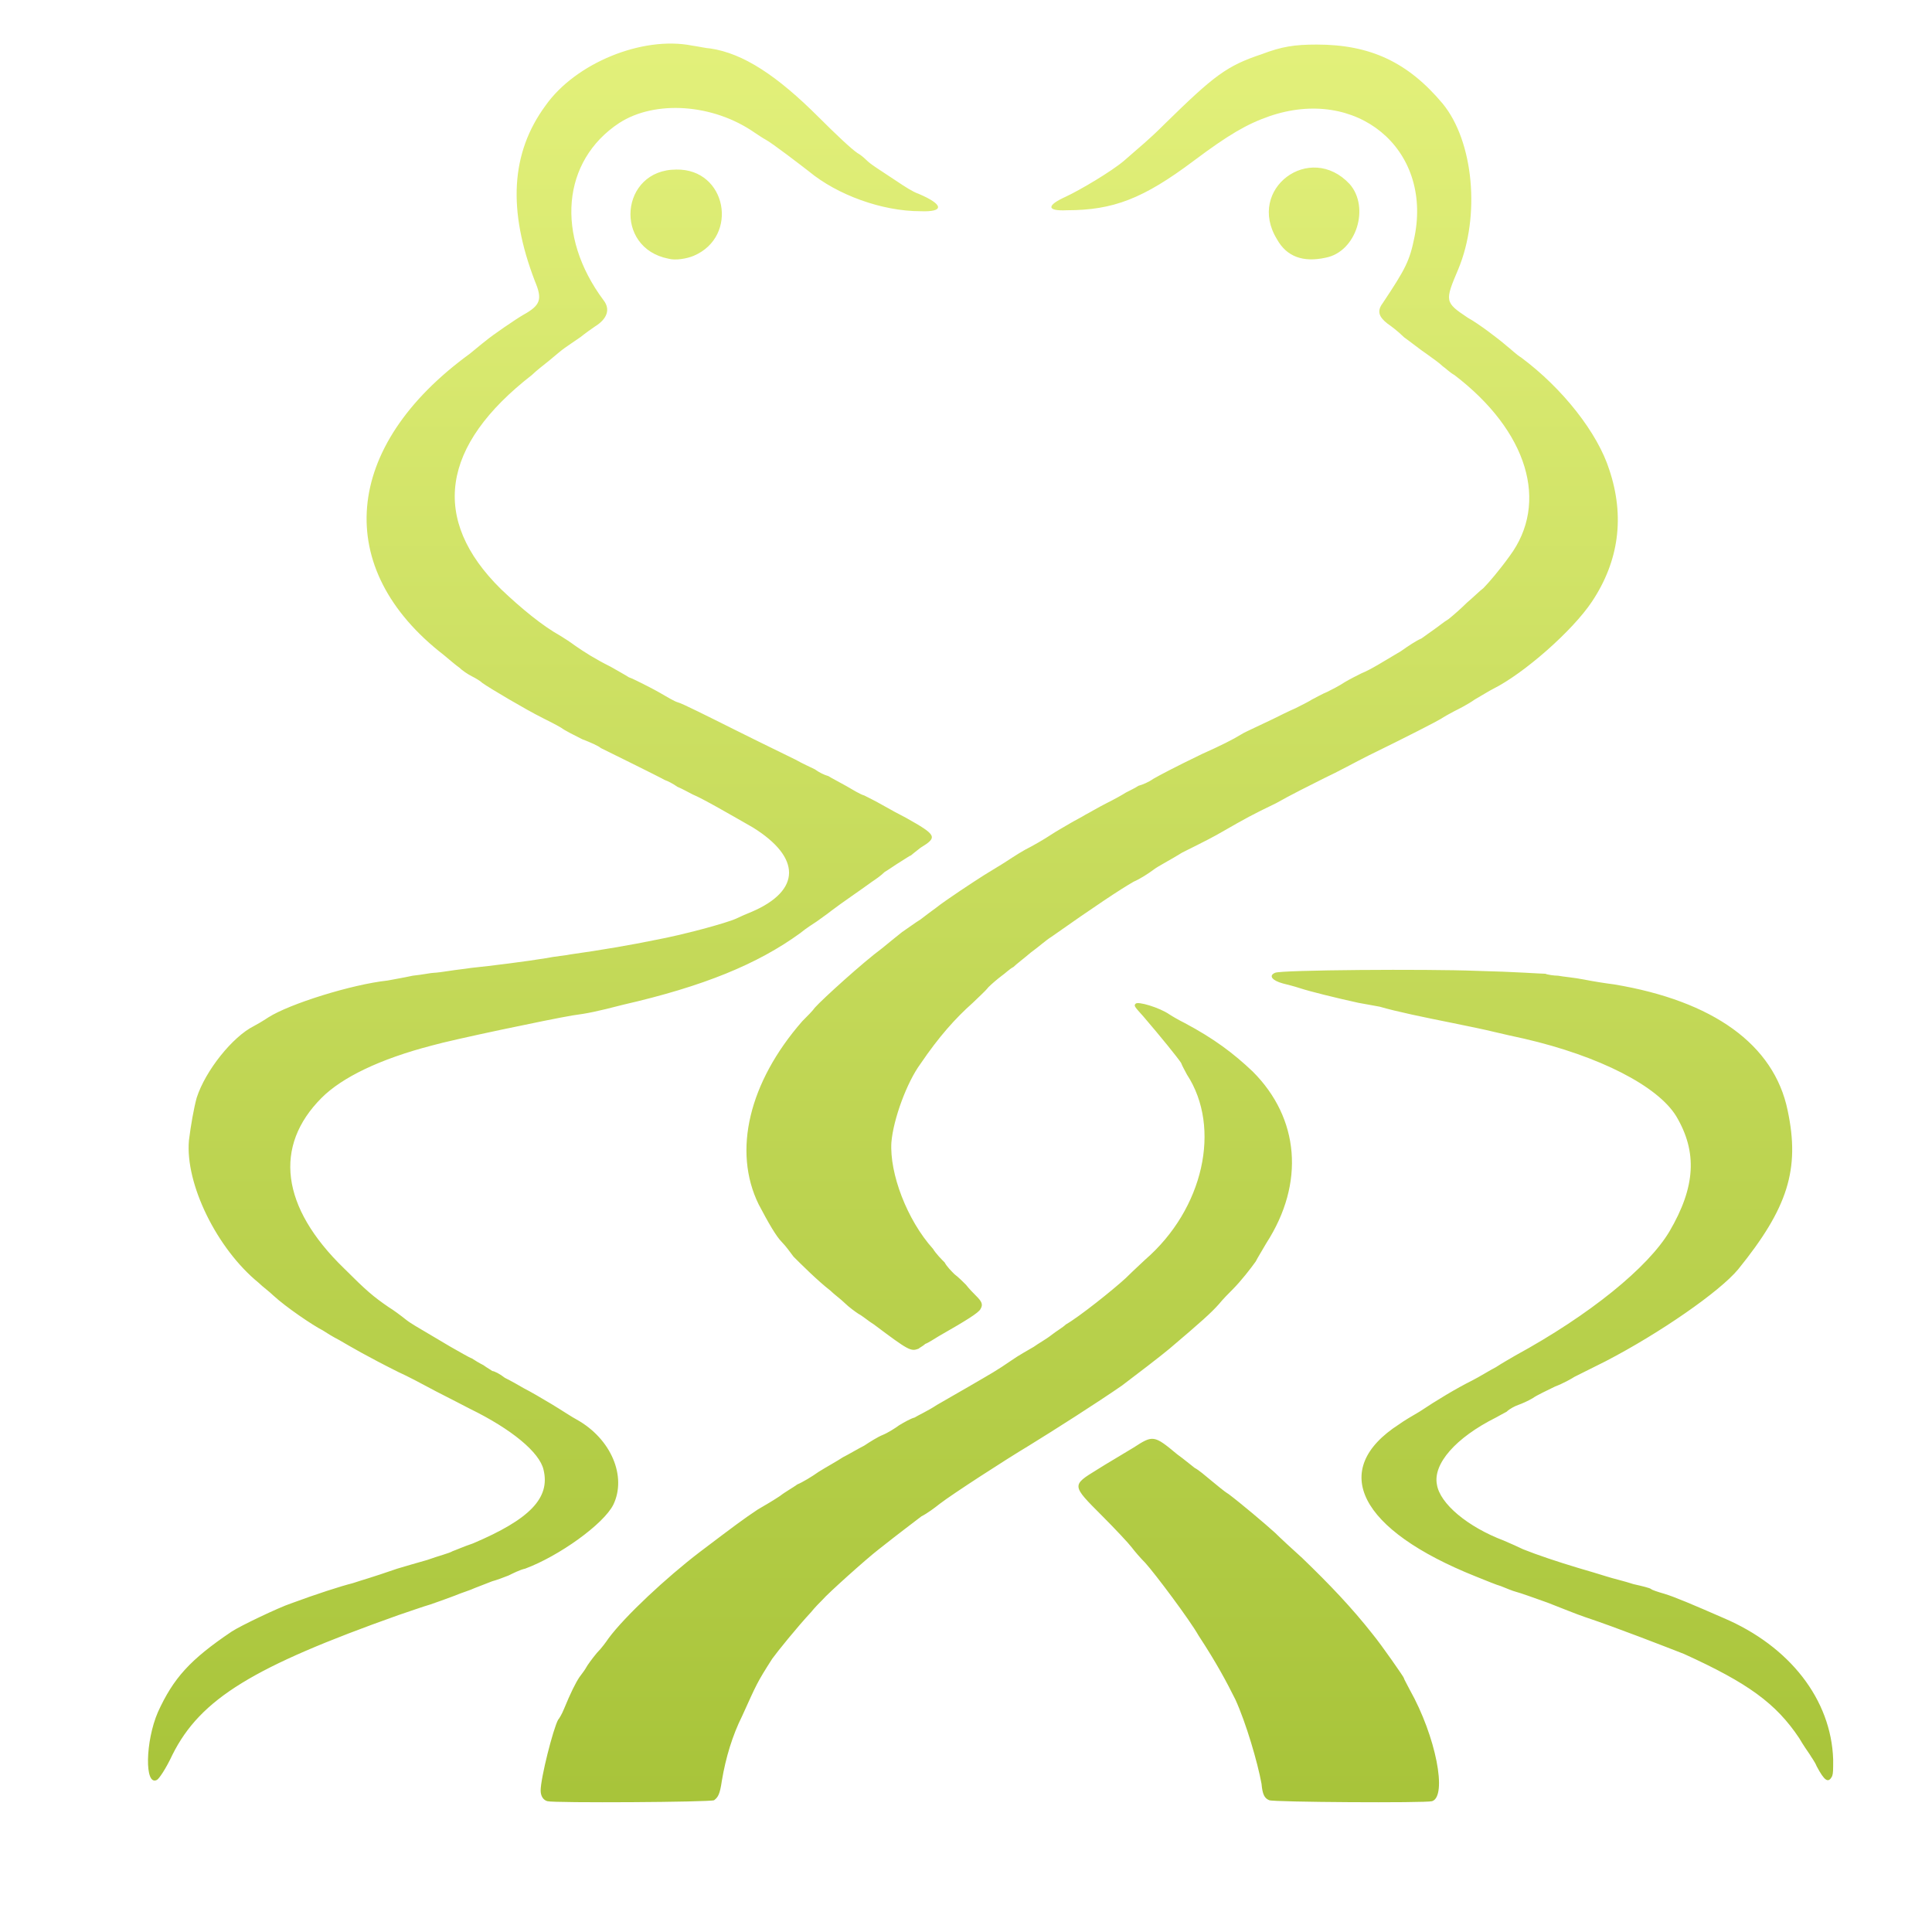
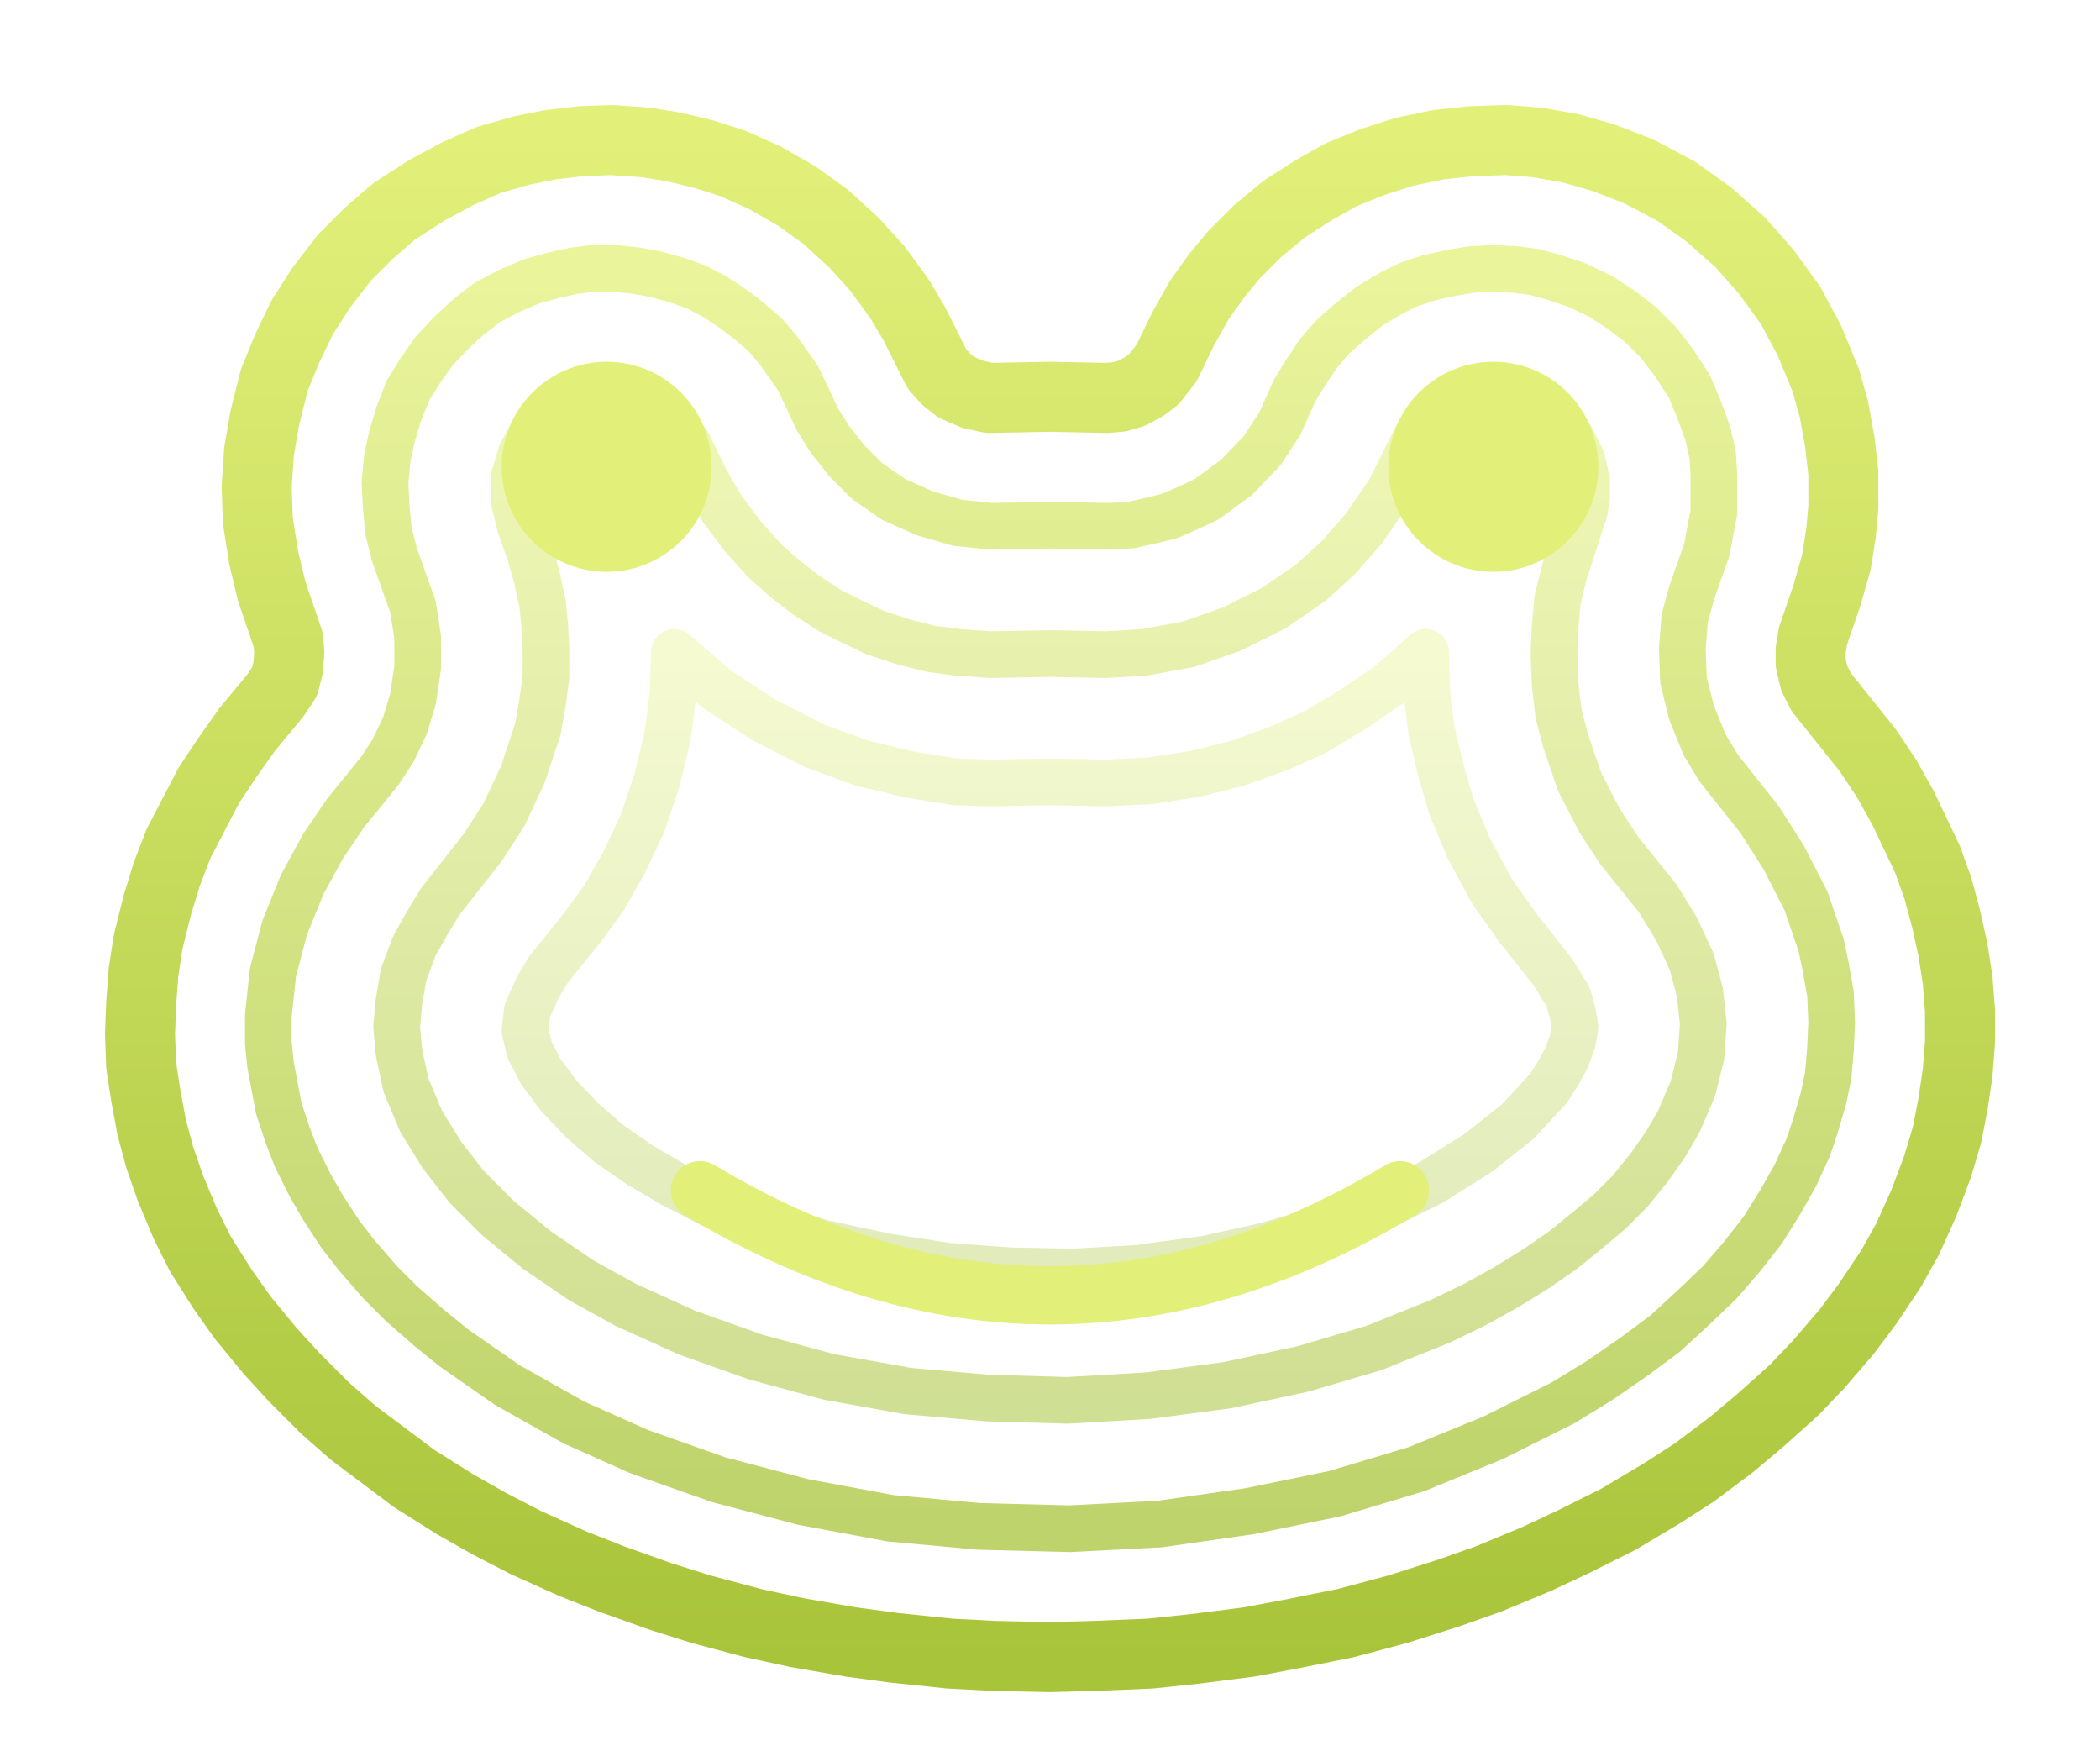
- <svg xmlns="http://www.w3.org/2000/svg" viewBox="0 0 199.4 197.6">
+ <svg xmlns="http://www.w3.org/2000/svg" viewBox="10 30 180 150">
  <defs>
    <linearGradient id="g" x1="0" y1="0" x2="0" y2="1">
      <stop offset="0" stop-color="#E2F07A" />
      <stop offset="1" stop-color="#A8C43A" />
    </linearGradient>
  </defs>
-   <path fill="url(#g)" fill-rule="evenodd" d="M73.7 185.8C74.1 185.5 74.3 185.2 74.5 183.8C74.9 181.4 75.6 179.1 76.6 177.1C78.1 173.8 78.1 173.7 79.7 171.2C80.2 170.5 82.3 167.9 83.7 166.4C84.1 165.9 84.6 165.4 84.9 165.1C85.4 164.5 89.4 160.9 90.7 159.9C93.1 158 94.2 157.2 95.1 156.5C95.7 156.2 96.5 155.6 97 155.2C98.3 154.2 103.7 150.7 106.2 149.2C108.8 147.6 113.2 144.8 115.8 143C117 142.1 120 139.8 120.7 139.2C124 136.4 125 135.5 125.8 134.6C126.2 134.1 126.9 133.4 127.2 133.1C128.1 132.2 129.1 130.9 129.6 130.2C129.8 129.8 130.3 129 130.7 128.3C134.7 122.1 134.1 115.4 129.3 110.6C127.3 108.7 125.3 107.2 122.3 105.6C121.7 105.3 121 104.9 120.7 104.7C119.7 104 117.4 103.3 117.2 103.6C117 103.8 117.1 103.9 118 104.9C119.8 107 121.5 109.1 121.9 109.7C122 110 122.3 110.5 122.5 110.9C126.1 116.4 124.2 124.8 118.2 130C117.9 130.3 117 131.1 116.2 131.9C114.9 133.1 111.4 135.9 110 136.7C109.7 137 109 137.4 108.5 137.8C108 138.2 107.1 138.7 106.7 139C106.2 139.3 105.1 139.9 104.4 140.4C102.8 141.5 102.4 141.7 100 143.1C99.1 143.6 97.6 144.5 96.7 145C95.8 145.6 94.7 146.1 94.4 146.3C94 146.4 93.3 146.8 92.8 147.1C92.4 147.4 91.6 147.9 91.1 148.1C90.6 148.3 89.8 148.8 89.2 149.2C88.6 149.5 87.6 150.1 87 150.4C86.4 150.8 85.3 151.4 84.5 151.9C83.8 152.4 82.8 153 82.3 153.2C81.9 153.5 81 154 80.5 154.4C79.9 154.8 78.9 155.4 78.2 155.8C76.7 156.8 75.9 157.4 72.2 160.2C68.8 162.8 64.5 166.8 62.8 169.1C62.6 169.4 62.1 170.1 61.6 170.6C61.1 171.2 60.6 171.9 60.5 172.1C60.4 172.3 60.1 172.7 59.8 173.1C59.4 173.7 58.9 174.7 58.2 176.4C58 176.9 57.7 177.4 57.6 177.5C57.1 178.4 55.8 183.5 55.8 184.8C55.8 185.4 56.1 185.8 56.5 185.9C57.2 186.1 73.3 186 73.7 185.8ZM147.8 185.9C149.4 185.4 148.2 179.2 145.5 174.4C145.2 173.8 144.9 173.3 144.9 173.2C144.9 173.1 142.6 169.8 141.7 168.7C139.5 165.9 137.2 163.5 134.4 160.8C133.4 159.9 132.1 158.7 131.6 158.2C130.5 157.2 128 155.1 126.8 154.2C126.3 153.9 125.5 153.2 125 152.8C124.4 152.3 123.7 151.7 123.3 151.5C122.9 151.2 122.2 150.6 121.5 150.1C119.1 148.1 119 148.1 117 149.4C115.7 150.2 114.3 151 113.2 151.7C110.6 153.3 110.6 153.3 113.7 156.4C115.1 157.8 116.5 159.3 116.8 159.7C117.1 160.1 117.7 160.8 118.2 161.3C119.2 162.4 122.8 167.2 123.7 168.8C125.6 171.7 126.6 173.6 127.5 175.4C128.6 177.8 129.8 181.9 130.2 184.1C130.3 185.2 130.5 185.6 131 185.8C131.4 186 147.1 186.1 147.8 185.9ZM16.2 183.7C16.4 183.6 17.1 182.6 17.8 181.1C20.7 175.3 26.2 172 41.1 166.7C42.3 166.3 43.7 165.8 44.4 165.6C45 165.4 46.1 165 46.9 164.7C47.6 164.4 48.6 164.1 49 163.9C49.5 163.7 50.3 163.4 50.8 163.2C51.2 163.1 52 162.8 52.5 162.6C52.9 162.4 53.7 162 54.2 161.9C57.7 160.6 62.3 157.3 63.3 155.3C64.7 152.4 63.1 148.5 59.5 146.5C59.1 146.3 57.9 145.5 56.9 144.9C55.9 144.3 54.7 143.6 54.1 143.3C53.6 143 52.7 142.5 52.1 142.2C51.6 141.8 51 141.5 50.8 141.5C50.7 141.4 50.3 141.2 49.9 140.9C49.5 140.7 49 140.4 48.7 140.2C48.4 140.1 47.4 139.5 46.5 139C45.5 138.4 44.3 137.7 43.8 137.4C43.3 137.1 42.4 136.6 41.9 136.2C41.4 135.8 40.6 135.2 40.1 134.9C38.5 133.8 37.8 133.2 35.5 130.9C29 124.6 28.2 118.3 33.2 113.3C35.3 111.2 39.2 109.3 44.6 107.9C46.7 107.3 56.7 105.2 59.1 104.8C60.6 104.6 61.6 104.4 64.3 103.7C72.6 101.8 78.2 99.5 82.6 96.3C83.2 95.8 84 95.3 84.3 95.1C84.7 94.8 85.3 94.4 85.8 94C86.7 93.3 89.2 91.6 90 91C90.3 90.8 90.9 90.4 91.3 90C91.8 89.7 92.5 89.2 93 88.9C93.5 88.6 93.9 88.3 94 88.3C94.1 88.2 94.5 87.9 95 87.5C96.8 86.4 96.7 86.2 93.5 84.4C92.9 84.1 91.8 83.5 91.1 83.1C90.4 82.7 89.6 82.3 89.2 82.1C88.8 82 88 81.5 87.3 81.1C86.6 80.7 85.8 80.3 85.5 80.1C85.1 80 84.5 79.7 84.1 79.4C83.7 79.2 82.8 78.8 82.1 78.4C81.5 78.1 78.6 76.7 75.8 75.3C73 73.9 70.4 72.6 70 72.5C69.6 72.4 68.8 71.9 68.1 71.5C67.4 71.1 66.6 70.7 66.2 70.5C65.8 70.3 65.2 70 64.9 69.9C64.6 69.7 63.7 69.2 63 68.8C61.4 68 60.3 67.3 59.3 66.6C58.9 66.3 58.3 65.9 57.8 65.6C56 64.6 53.8 62.8 51.7 60.8C44.4 53.6 45.5 46 54.9 38.7C55.3 38.3 56.2 37.6 56.7 37.2C57.3 36.7 58 36.1 58.3 35.9C58.6 35.7 59.3 35.2 59.9 34.8C60.4 34.4 61.1 33.9 61.4 33.7C62.7 32.9 63 31.9 62.3 31C57.3 24.3 58 16.6 63.9 12.7C67.6 10.3 73.6 10.7 77.9 13.7C78.2 13.9 78.8 14.3 79 14.4C79.6 14.7 82.6 17 83.5 17.7C86.4 20.1 91 21.8 95 21.8C97.5 21.9 97.4 21.1 94.8 20C94.2 19.8 93.3 19.2 92.7 18.8C90.6 17.4 89.9 17 89.4 16.5C89.1 16.2 88.7 15.9 88.5 15.8C87.9 15.4 86.3 13.9 84.5 12.1C80.2 7.8 76.7 5.5 73.3 5C73 5 72.1 4.8 71.4 4.7C66.3 3.7 59.4 6.5 56.3 10.9C52.7 15.8 52.4 21.7 55.2 29C56 30.9 55.8 31.5 54 32.5C53.3 32.9 50.8 34.6 50.1 35.2C49.7 35.5 49 36.1 48.5 36.5C35.3 46.1 34.3 58.7 45.8 67.6C46.4 68.1 47.1 68.7 47.4 68.9C47.7 69.2 48.3 69.6 48.7 69.8C49.1 70 49.6 70.3 49.8 70.5C50.5 71 54.2 73.2 56 74.1C56.6 74.4 57.4 74.8 57.9 75.1C58.3 75.4 59.3 75.9 60.1 76.3C60.9 76.6 61.8 77 62 77.2C62.6 77.5 67.9 80.1 68.6 80.5C68.9 80.6 69.5 80.9 69.9 81.2C70.4 81.4 71.1 81.8 71.5 82C72.5 82.4 75.6 84.2 77.7 85.4C82.7 88.5 82.7 91.9 77.6 94.1C77.1 94.3 76.4 94.6 76 94.8C74.9 95.3 70.4 96.5 67.7 97C65.3 97.5 61.8 98.1 58.9 98.5C58.5 98.6 57.3 98.7 56.3 98.9C54.5 99.2 50.6 99.7 48.6 99.9C48 100 47 100.1 46.4 100.2C45.8 100.3 45 100.4 44.8 100.4C44.5 100.4 43.6 100.6 42.6 100.7C41.7 100.9 40.5 101.1 40 101.2C36.3 101.6 29.9 103.6 27.7 105C27.1 105.4 26.4 105.8 26.2 105.9C24 107 21.2 110.5 20.3 113.3C20 114.4 19.7 116.1 19.5 117.7C19.1 122.2 22.4 128.9 26.7 132.4C27.1 132.8 27.8 133.3 28.2 133.7C29.5 134.9 32.3 136.8 33.3 137.3C33.6 137.5 34.4 138 35 138.3C36.2 139 37.9 140 41.1 141.6C42 142 43.7 142.9 45 143.6C46.4 144.3 47.9 145.1 48.5 145.4C52.8 147.5 55.7 149.9 56.1 151.7C56.8 154.6 54.7 156.8 48.8 159.3C47.9 159.6 47 160 46.7 160.1C46.4 160.3 45.2 160.6 44.1 161C43 161.3 41.7 161.7 41 161.9C38.1 162.9 37.6 163 36.4 163.4C35.2 163.7 32.7 164.5 30 165.5C28.8 165.9 24.8 167.8 23.9 168.4C19.6 171.3 17.9 173.2 16.3 176.7C15 179.7 14.9 184.4 16.2 183.7ZM189.1 183.3C189.2 183 189.2 182.7 189.2 181.6C189 175.4 184.7 169.9 177.9 167C174.7 165.6 172.8 164.8 171.8 164.5C171.1 164.3 170.5 164.1 170.4 164C170.3 163.9 169.5 163.7 168.6 163.5C167.7 163.2 166.4 162.9 165.8 162.7C165.2 162.5 163.8 162.1 162.8 161.8C160.8 161.2 158.7 160.5 157.2 159.9C156.8 159.7 155.9 159.3 155.2 159C151.5 157.6 148.6 155.2 148.3 153.2C147.9 151.1 150.2 148.4 154.4 146.3C154.6 146.2 155.1 145.9 155.5 145.7C155.8 145.4 156.4 145.1 156.7 145C157 144.9 157.7 144.6 158.2 144.3C158.6 144 159.7 143.5 160.5 143.1C161.3 142.8 162.2 142.3 162.5 142.1C162.9 141.9 164.3 141.2 165.7 140.5C171.3 137.6 177.5 133.3 179.4 131C184.5 124.7 185.8 120.7 184.5 114.6C183.1 107.8 176.8 103.3 166.6 101.6C165.8 101.5 164.5 101.3 163.5 101.1C162.5 100.9 161.3 100.8 160.8 100.7C160.4 100.7 159.7 100.6 159.5 100.5C159 100.5 156.5 100.3 152.4 100.2C147.3 100 132.2 100.1 131.6 100.4C130.9 100.7 131.3 101.2 132.4 101.5C132.8 101.6 133.6 101.8 134.2 102C135.1 102.3 137.9 103 140.2 103.5C140.8 103.6 141.8 103.8 142.4 103.9C144.1 104.4 147 105 150 105.6C151.5 105.9 153.4 106.3 154.2 106.5C155 106.7 156.4 107 157.3 107.2C165.1 109 171.1 112.1 173 115.2C175.2 118.9 175 122.5 172.3 127.1C170.1 130.8 164.1 135.7 156.4 139.9C155.9 140.2 155 140.7 154.4 141.1C153.8 141.4 152.7 142.1 151.9 142.5C150.3 143.3 148.3 144.5 146.5 145.7C145.8 146.1 144.8 146.7 144.4 147C137.1 151.7 140.3 157.9 152.3 162.7C153.3 163.1 154.5 163.6 154.9 163.7C155.4 163.9 156.1 164.2 156.5 164.3C156.9 164.4 158.3 164.9 159.7 165.4C161 165.9 162.7 166.6 163.6 166.9C166.9 168 172 170 173.8 170.7C180.4 173.7 183.3 175.8 185.7 179.4C186.1 180.1 186.6 180.8 186.8 181.1C186.9 181.3 187.3 181.8 187.5 182.3C188.3 183.8 188.7 184.1 189.1 183.3ZM94.8 139.2C94.9 139.1 95.3 138.9 95.5 138.7C95.8 138.6 96.4 138.2 96.9 137.9C99.7 136.3 101 135.5 101.2 135.1C101.5 134.6 101.3 134.3 100.7 133.7C100.5 133.5 100 133 99.7 132.6C99.4 132.3 98.9 131.8 98.5 131.5C98.2 131.2 97.7 130.7 97.5 130.3C97.2 130 96.6 129.4 96.3 128.9C93.6 125.9 91.8 121.1 92 117.9C92.2 115.5 93.6 111.7 95 109.8C96.9 107 98.6 105.1 100.4 103.5C100.9 103 101.7 102.3 102 101.9C102.4 101.5 103 101 103.4 100.7C103.7 100.5 104.2 100 104.6 99.8C104.9 99.5 105.7 98.9 106.4 98.3C107.1 97.8 108 97 108.5 96.7C112.9 93.6 115.6 91.8 117 91C117.7 90.7 118.6 90.1 119 89.8C119.5 89.4 120.9 88.7 122 88C124.6 86.7 125.2 86.4 126.4 85.7C128.5 84.5 129.2 84.1 131.7 82.9C133.1 82.1 135.3 81 136.7 80.3C138 79.7 140 78.6 141.2 78C145.3 76 148.2 74.5 148.7 74.2C149 74 149.7 73.6 150.1 73.4C150.5 73.2 151.5 72.7 152.2 72.2C152.9 71.8 153.7 71.3 154.1 71.1C157.3 69.5 162.3 65.1 164.3 62.1C167.1 57.9 167.7 53.3 166.1 48.5C164.9 44.7 161.3 40.1 157 36.9C156.5 36.6 155.9 36 155.5 35.7C154.7 35 152.6 33.4 151.5 32.8C149.1 31.2 149.1 31.1 150.5 27.8C152.8 22.3 152.1 14.6 148.9 10.7C145.3 6.4 141.4 4.6 135.9 4.6C133.6 4.6 132.3 4.8 130.2 5.6C126.6 6.8 125.3 7.8 120.2 12.8C118.5 14.5 117.7 15.1 116 16.6C114.7 17.7 111.5 19.6 110 20.3C108 21.2 108 21.8 110.1 21.7C114.9 21.7 118 20.5 123.2 16.6C126.8 13.9 128.7 12.8 131 12C140 8.9 147.8 15.3 146 24.4C145.5 26.9 145.1 27.7 142.7 31.3C142.1 32.1 142.3 32.7 143.2 33.4C143.5 33.6 144.3 34.2 144.9 34.8C145.6 35.3 146.6 36.1 147.2 36.5C147.9 37 148.6 37.5 148.9 37.8C149.2 38 149.7 38.5 150.1 38.7C157.7 44.5 159.9 51.9 155.8 57.4C154.8 58.8 153.6 60.2 153.1 60.7C152.7 61 152 61.7 151.4 62.2C150.8 62.8 150 63.5 149.5 63.9C149 64.2 148.4 64.7 148.1 64.9C147.7 65.2 147.1 65.6 146.7 65.9C146.2 66.1 145.3 66.7 144.6 67.2C142.9 68.2 141.5 69.1 140.5 69.5C140.1 69.7 139.3 70.1 138.8 70.4C138.2 70.8 137.4 71.2 137 71.4C136.5 71.6 135.8 72 135.4 72.2C135.1 72.4 134.3 72.8 133.7 73.1C133 73.4 132 73.9 131.4 74.2C130.8 74.5 129.9 74.9 129.5 75.1C129.1 75.3 128.4 75.6 128.1 75.8C127.3 76.3 125.9 77 124.1 77.8C121.2 79.2 119.7 80 119 80.4C118.6 80.7 117.9 81 117.5 81.1C117.2 81.3 116.6 81.6 116.2 81.8C115.9 82 115 82.5 114.2 82.9C113.4 83.3 112.4 83.9 112 84.1C111.7 84.3 110.9 84.7 110.4 85C109.9 85.3 109 85.8 108.4 86.2C107.8 86.6 106.6 87.3 105.8 87.7C104.9 88.2 103.9 88.9 103.4 89.2C102.9 89.5 102.1 90 101.6 90.3C100.5 91 97.6 92.9 96.6 93.7C96.2 94 95.5 94.5 95 94.9C94.5 95.2 93.7 95.8 93.1 96.2C92.6 96.6 91.6 97.4 91 97.9C89.1 99.3 84.9 103.1 84.1 104C83.9 104.3 83.3 104.9 82.8 105.4C77.3 111.7 75.6 118.8 78.3 124.3C79.3 126.2 80.1 127.6 80.7 128.2C81.1 128.6 81.6 129.3 81.9 129.7C82.6 130.4 84.4 132.2 85.7 133.2C86.1 133.6 86.8 134.1 87.2 134.5C87.6 134.9 88.3 135.4 88.6 135.6C89 135.8 89.7 136.4 90.2 136.7C93.8 139.4 94 139.5 94.8 139.2ZM71.6 26.4C76.3 24.4 75 17.4 69.8 17.5C64 17.5 63.3 25.6 69 26.7C69.7 26.9 70.9 26.7 71.6 26.4ZM136.8 26.6C140 26 141.4 21.4 139.3 19C135.2 14.6 128.6 19.5 131.8 24.7C132.8 26.5 134.5 27.1 136.8 26.6Z" />
+   <path d="M33.3 80.7 34.7 84.8 34.8 85.9 34.7 87.2 34.4 88.4 33.6 89.6 31.2 92.5 29.5 94.9 27.9 97.3 26.6 99.8 25.3 102.3 24.3 104.9 23.5 107.5 22.7 110.7 22.3 113.3 22.1 116 22 118.6 22.1 121.3 22.5 123.9 23 126.6 23.7 129.2 24.6 131.8 25.9 134.9 27.2 137.5 29.1 140.5 30.8 142.9 33.1 145.7 35.2 148 37.9 150.7 40.3 152.8 45.5 156.7 49 158.9 52 160.6 55.1 162.2 59.1 164 62.4 165.3 66.6 166.8 70.1 167.9 74.6 169.1 78.3 169.9 82.9 170.7 86.6 171.2 91.4 171.7 95.2 171.9 100 172 103.8 171.9 108.6 171.7 112.4 171.3 117.1 170.7 120.8 170 125.3 169.1 129.8 167.9 134.2 166.5 137.6 165.3 141.7 163.6 144.9 162.1 148.7 160.2 152.4 158 155.2 156.2 158.4 153.8 160.9 151.7 163.8 149.1 165.9 146.9 168.3 144.1 170.1 141.7 172.1 138.7 173.5 136.2 174.9 133.1 176.1 129.9 176.9 127.2 177.4 124.6 177.8 121.9 178 119.3 178 116.6 177.8 114 177.4 111.4 176.8 108.7 176.1 106.1 175.2 103.6 173.1 99.2 171.7 96.7 170.1 94.3 166.1 89.3 165.5 88.1 165.2 86.8 165.2 85.7 165.4 84.5 166.6 81 167.4 78.2 167.8 75.7 168 73.5 168 70.5 167.7 67.9 167.2 65.1 166.5 62.6 165.1 59.2 163.5 56.2 161.4 53.3 159.2 50.8 156.5 48.4 153.7 46.4 150.5 44.7 147.4 43.5 144.6 42.7 141.7 42.2 139.1 42 136.1 42.1 133.3 42.4 130.4 43 127.6 43.9 124.9 45 122.6 46.3 120.1 47.9 117.8 49.8 115.8 51.8 114.3 53.6 112.8 55.7 111.4 58.2 110 61.1 108.9 62.5 108.1 63.1 107 63.7 106 64 104.9 64.1 100 64 94.8 64.1 93.4 63.8 92 63.2 91.1 62.5 90.3 61.6 88.4 57.8 87.1 55.6 85.2 53 83.2 50.8 80.8 48.6 78.3 46.8 75.5 45.2 72.8 44 70.3 43.2 67.8 42.6 65.3 42.2 62.4 42 59.8 42.1 57.2 42.4 54.7 42.9 51.9 43.7 49.2 44.9 46.6 46.3 43.8 48.1 41.6 50 39.5 52.1 37.5 54.7 35.9 57.2 34.6 59.9 33.5 62.6 32.7 65.8 32.2 68.7 32 71.7 32.1 74.6 32.6 77.8Z" fill="none" stroke="url(#g)" stroke-width="6" stroke-opacity="1" stroke-linejoin="round" />
+   <path d="M43.8 77.5 45.4 82 45.8 84.6 45.8 87.2 45.4 89.9 44.7 92.2 43.7 94.3 42.6 96 39.6 99.7 37.7 102.5 35.9 105.8 34.4 109.5 33.4 113.3 33 117 33 119.4 33.2 121.3 33.9 125 34.7 127.4 35.4 129.2 36.6 131.6 37.7 133.5 39.2 135.8 40.6 137.6 42.6 139.9 44.4 141.7 46.8 143.8 48.9 145.5 53.5 148.7 59.2 151.9 64.8 154.4 71.6 156.8 78.8 158.7 86.3 160.1 93.9 160.8 101.7 161 109.4 160.6 117.1 159.5 124.4 158 131.4 155.9 138 153.2 144 150.2 147.1 148.3 150 146.3 152.7 144.3 155.1 142.1 157.4 139.9 159.3 137.7 161.1 135.4 162.6 133 163.9 130.7 165 128.3 165.6 126.5 166.3 124.1 166.7 122.2 166.9 119.9 167 117.6 166.9 115.2 166.5 112.9 166.1 111 164.8 107.2 162.9 103.5 160.8 100.2 157.3 95.8 156.1 93.8 155 91.1 154.3 88.3 154.2 85.6 154.4 83 155 80.8 156.3 77.1 156.9 73.9 156.9 70.6 156.8 69 156.4 67.2 155.6 65 154.8 63.1 153.5 61.1 152.2 59.4 150.6 57.8 148.9 56.5 147.2 55.4 145.1 54.4 143.3 53.8 141.5 53.3 139.9 53.1 138 53 136.1 53.1 134.3 53.4 132.5 53.8 130.7 54.4 129.1 55.2 127.3 56.3 125.8 57.5 124.2 58.9 123 60.3 122 61.8 121 63.4 119.7 66.3 118.2 68.6 116 70.9 113.4 72.8 111.9 73.5 110.3 74.2 108.7 74.6 106.9 75 105 75.1 100 75 95 75.1 92.1 74.8 89.3 74 86.6 72.8 84.3 71.2 82.6 69.5 81.1 67.6 80.1 66 78.4 62.4 76.7 60 75.6 58.7 74.2 57.5 72.9 56.5 71.4 55.5 69.7 54.6 68 54 66.2 53.5 64.6 53.2 62.7 53 60.8 53 59.2 53.2 57.4 53.6 55.6 54.1 53.7 54.9 51.8 55.9 50.1 57.2 48.6 58.6 47.2 60.1 46 61.8 45 63.4 44.2 65.4 43.6 67.4 43.2 69.2 43 71.3 43.1 73.4 43.3 75.5Z" fill="none" stroke="url(#g)" stroke-width="4" stroke-opacity="0.75" stroke-linejoin="round" />
+   <path d="M54.6 75.1 55.4 77.3 56 79.4 56.5 81.7 56.7 83.7 56.8 85.7 56.8 88 56.5 90.2 56.1 92.5 54.8 96.4 53.2 99.8 51.4 102.6 47.7 107.3 46.5 109.3 45.5 111.1 44.6 113.5 44.2 115.8 44 118 44.2 120.2 44.8 123 46.1 126.1 47.9 129 50 131.7 52.7 134.4 56 137.1 59.8 139.7 63.6 141.8 68.9 144.2 74.8 146.3 81.1 148 87.8 149.2 94.6 149.8 101.5 150 108.4 149.6 115.2 148.7 121.7 147.3 127.8 145.5 133.5 143.2 136.4 141.8 139.1 140.3 141.7 138.7 144 137.1 146.1 135.4 148 133.8 149.7 132.1 151.4 130 152.8 128 153.9 126.1 155.1 123.3 155.8 120.5 156 117.7 155.7 115 155 112.4 153.7 109.6 152.1 107 148.8 102.9 147.1 100.3 145.4 97 144.2 93.5 143.6 91.2 143.3 88.7 143.2 86.1 143.3 83.7 143.5 81.4 144.1 79 145.8 73.8 146 72.6 146 71.3 145.6 69.4 144.7 67.6 143.4 66.1 141.7 64.9 139.8 64.2 137.7 64 135.7 64.3 133.7 65.2 132.5 66.2 131.4 67.5 129.1 72.1 126.9 75.3 124.7 77.8 122.4 79.9 119.2 82.1 115.6 83.9 111.9 85.2 108.1 85.9 104.8 86.1 100 86 94.9 86.1 92.1 85.9 89.8 85.6 87.4 85 85 84.2 82.9 83.2 81.1 82.3 79.1 81 77.3 79.6 75.6 78.1 73.7 76 71.9 73.6 70.5 71.2 69 68.1 68.1 66.8 67.1 65.8 66 65.1 64.8 64.5 63.6 64.2 61.4 64 59.3 64.5 57.4 65.5 55.8 66.9 54.7 68.8 54.1 70.8 54.1 73Z" fill="none" stroke="url(#g)" stroke-width="4" stroke-opacity="0.55" stroke-linejoin="round" />
+   <path d="M67.8 85.9 67.7 89.4 67.2 93.2 66.3 96.9 65.1 100.5 63.5 103.9 61.8 106.9 59.9 109.5 57 113.1 56.1 114.6 55.2 116.6 55 118.3 55.4 120 56.4 121.9 57.9 123.9 59.9 126 62.2 128 64.8 129.8 67.7 131.5 71 133.2 75.8 135.1 80.4 136.5 86 137.7 91.2 138.5 96.6 138.9 102 139 107.4 138.7 113.3 137.9 118.3 136.8 123.6 135.3 128.5 133.4 132.7 131.3 136.7 128.8 140.1 126.1 142.7 123.3 143.6 121.9 144.3 120.6 144.8 119.2 145 118 144.8 116.8 144.4 115.4 143.1 113.3 140.1 109.5 137.9 106.4 135.9 102.7 134.4 99.1 133.5 96 132.7 92.6 132.3 89.4 132.2 85.9 129.3 88.5 126.1 90.7 122.8 92.7 119.7 94.1 116.1 95.4 112.5 96.3 108.7 96.9 104.8 97.1 100 97 94.8 97.1 91.9 97 88.1 96.4 83.9 95.4 79.8 93.9 75.5 91.7 71.5 89.1Z" fill="none" stroke="url(#g)" stroke-width="4" stroke-opacity="0.35" stroke-linejoin="round" />
+   <circle cx="62" cy="70" r="9" fill="#E2F07A" />
+   <circle cx="138" cy="70" r="9" fill="#E2F07A" />
+   <path d="M70 132 Q100 150 130 132" fill="none" stroke="#E2F07A" stroke-width="5" stroke-linecap="round" />
</svg>
